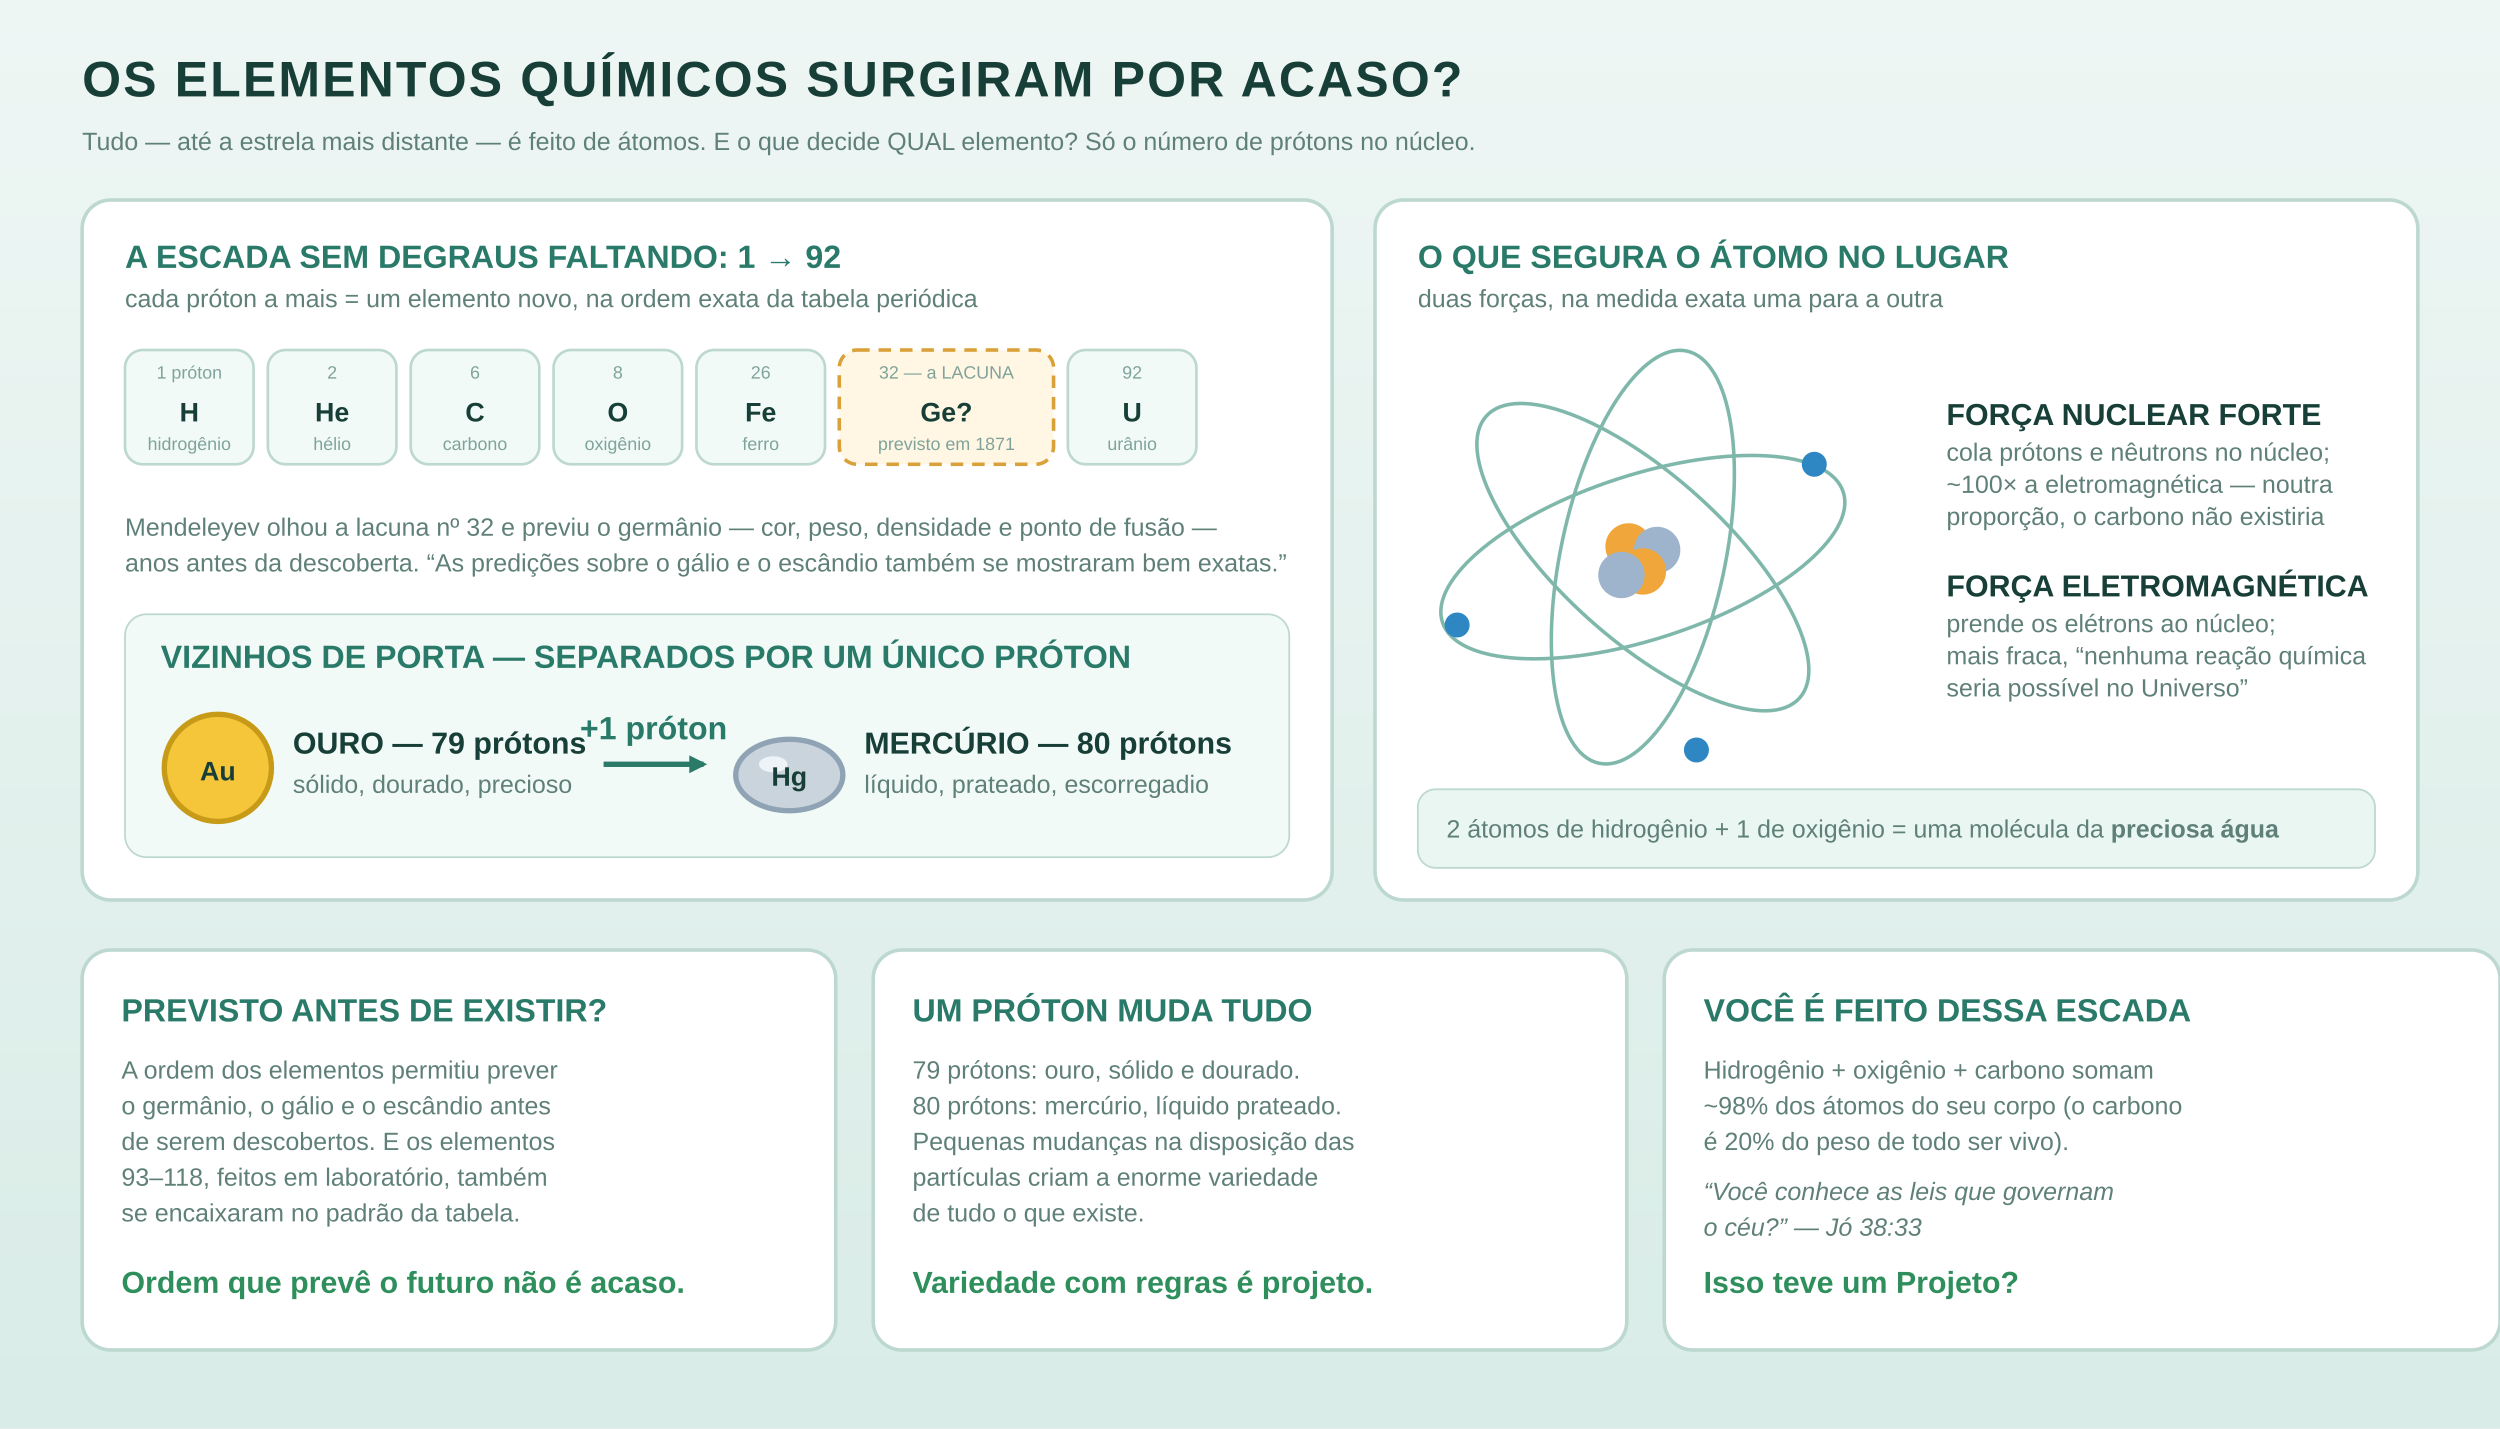
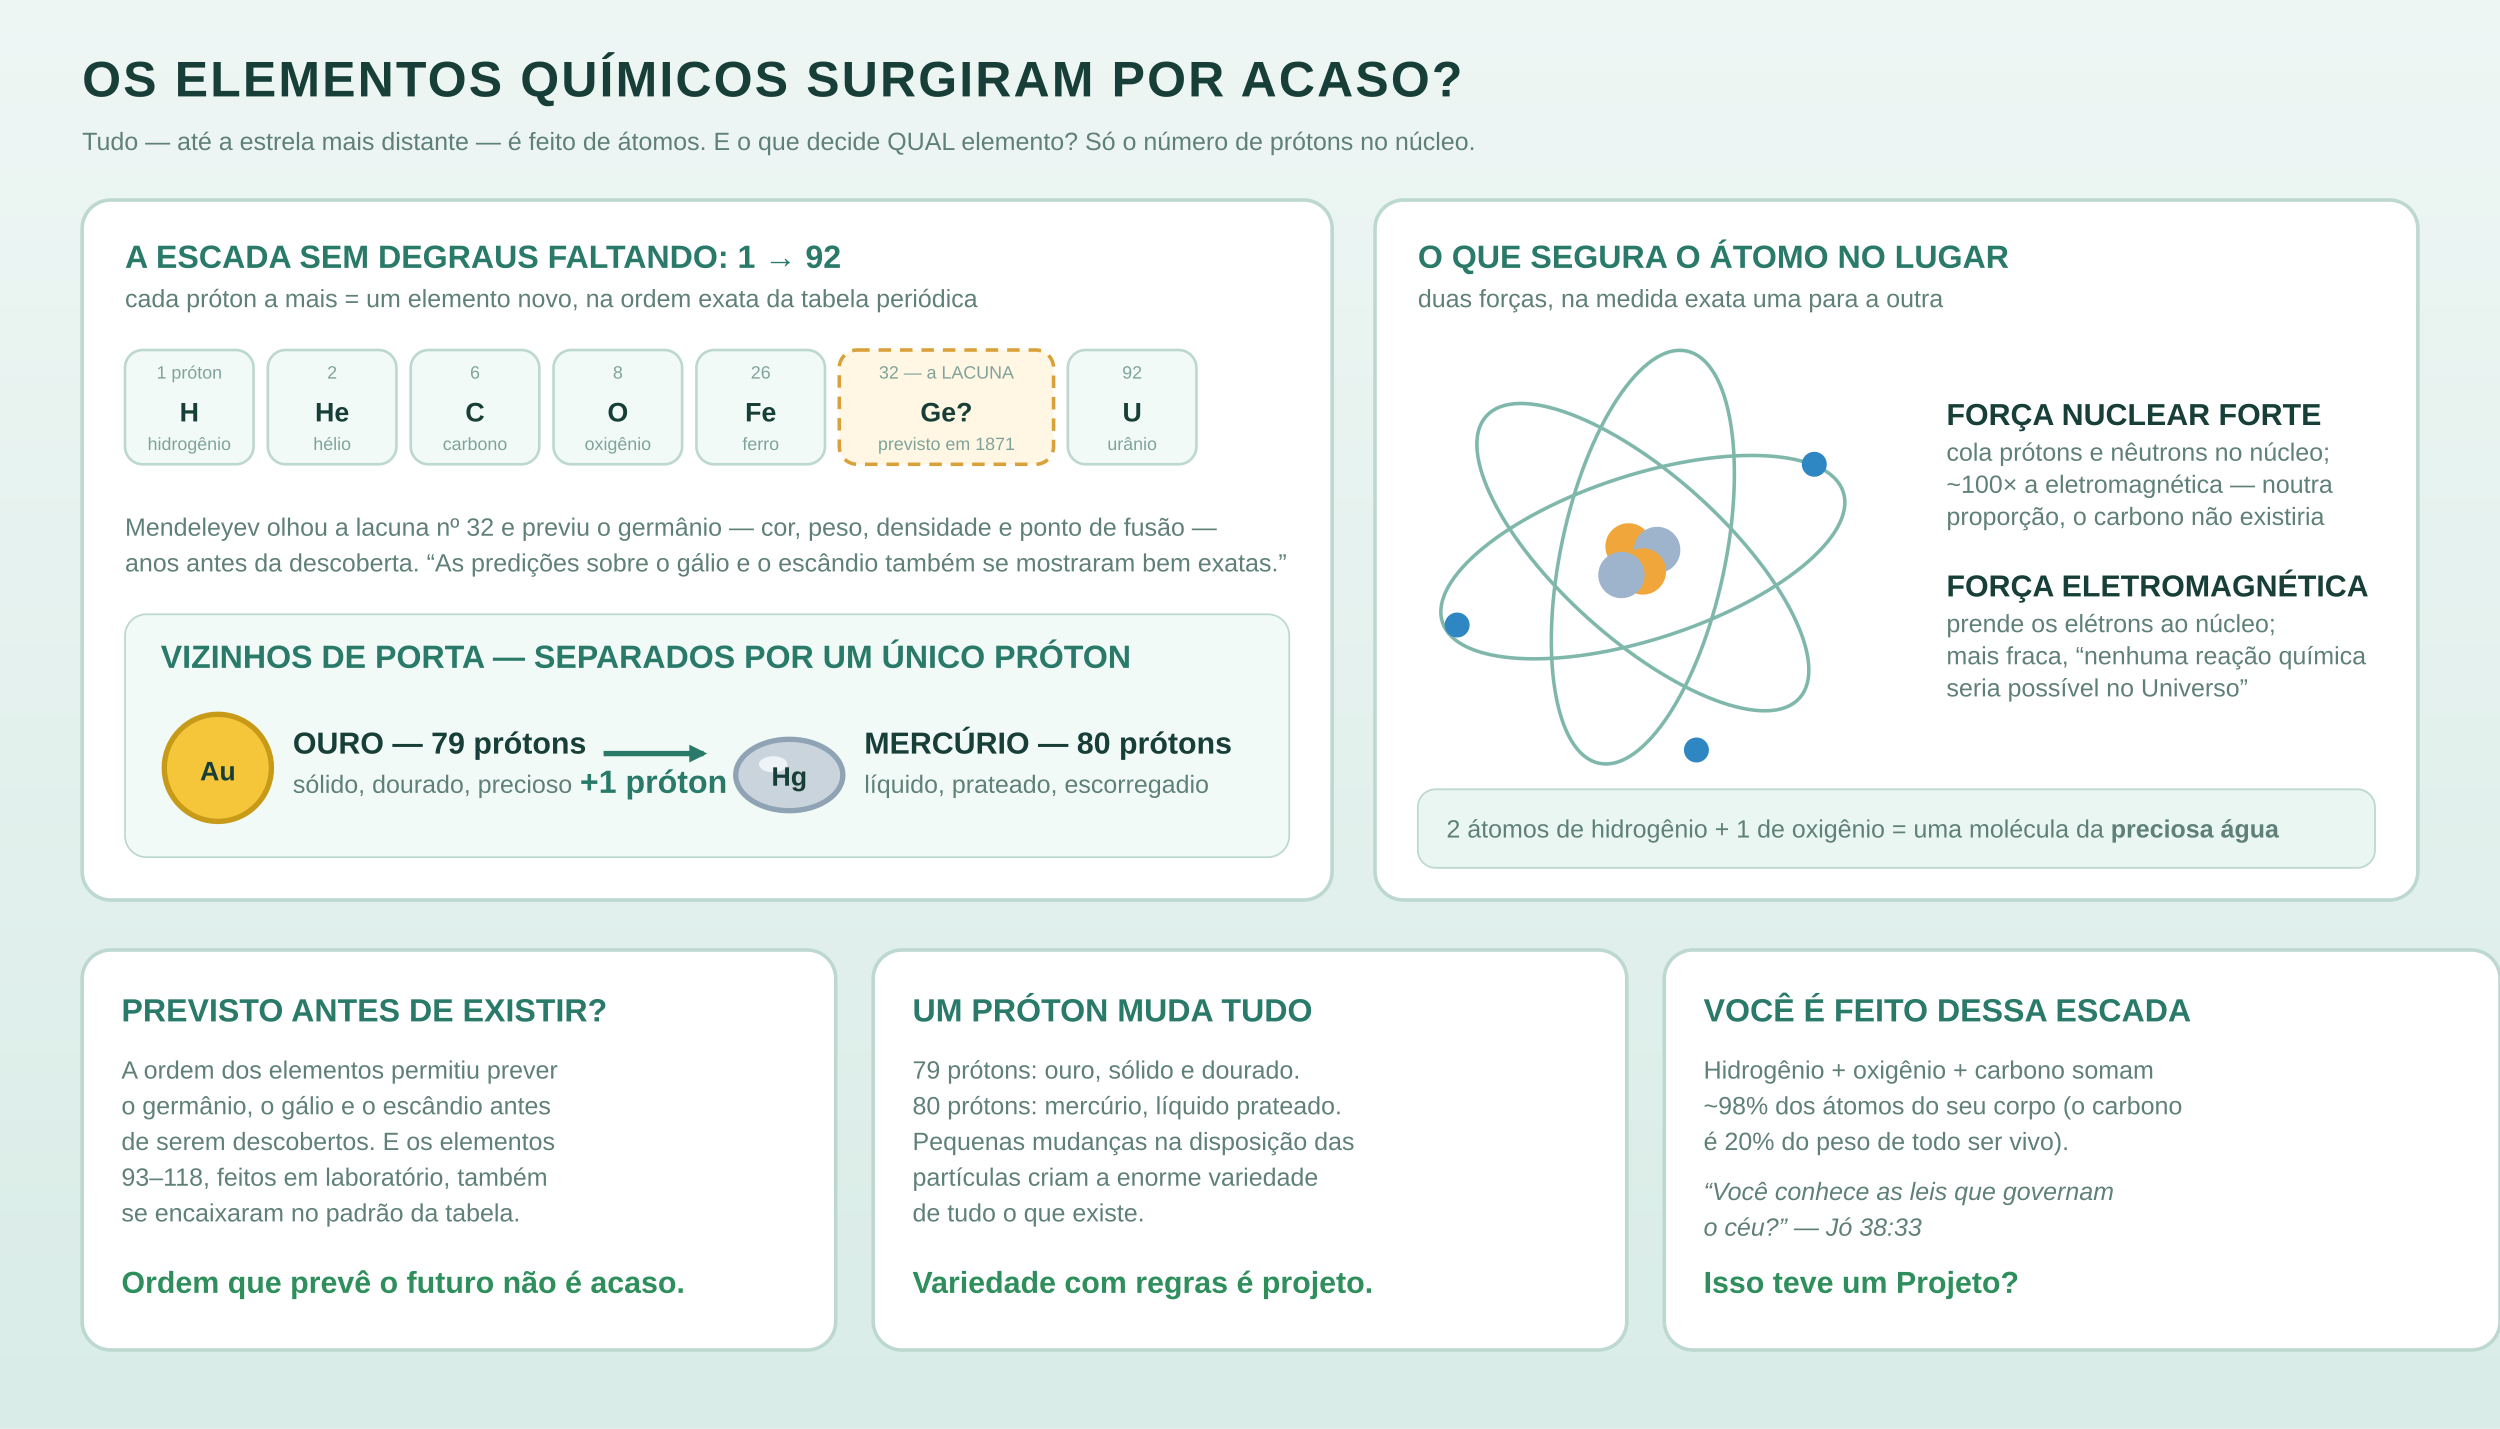
<svg xmlns="http://www.w3.org/2000/svg" viewBox="0 0 1400 800" width="1400" height="800" role="img" aria-labelledby="tit desc" font-family="'Segoe UI', 'Helvetica Neue', Arial, sans-serif">
  <defs>
    <linearGradient id="fundo" x1="0" y1="0" x2="0" y2="1">
      <stop offset="0" stop-color="#eef6f4" />
      <stop offset="1" stop-color="#d9ece7" />
    </linearGradient>
    <marker id="s-2a7a6a" viewBox="0 0 10 10" refX="8" refY="5" markerWidth="10" markerHeight="10" markerUnits="userSpaceOnUse" orient="auto">
      <path d="M0 0 L10 5 L0 10 z" fill="#2a7a6a" />
    </marker>
  </defs>
  <style>
        .cab    { fill:#173f37; font-size:28px; font-weight:800; letter-spacing:1.2px; }
        .rot    { fill:#2a7a6a; font-size:18px; font-weight:700; }
        .rotp   { fill:#5f8078; font-size:14px; }
        .painel { fill:#ffffff; stroke:#bcd8d0; stroke-width:2; }
        .num    { fill:#173f37; font-size:17px; font-weight:700; }
        .cel    { fill:#f2faf7; stroke:#bcd8d0; stroke-width:1.5; }
        .celtx  { fill:#173f37; font-size:15px; font-weight:700; text-anchor:middle; }
        .celz   { fill:#7fa39a; font-size:10px; text-anchor:middle; }
        .ok     { fill:#2f8f5c; }
    </style>
  <rect width="1400" height="800" fill="url(#fundo)" />
  <text class="cab" x="46" y="54">OS ELEMENTOS QUÍMICOS SURGIRAM POR ACASO?</text>
  <text class="rotp" x="46" y="84" font-size="17">
        Tudo — até a estrela mais distante — é feito de átomos. E o que decide QUAL elemento? Só o número de prótons no núcleo.
    </text>
  <g transform="translate(46,112)">
    <rect class="painel" x="0" y="0" width="700" height="392" rx="16" />
    <text class="rot" x="24" y="38">A ESCADA SEM DEGRAUS FALTANDO: 1 → 92</text>
    <text class="rotp" x="24" y="60">cada próton a mais = um elemento novo, na ordem exata da tabela periódica</text>
    <g transform="translate(24,84)">
      <g>
        <rect class="cel" width="72" height="64" rx="10" />
        <text class="celz" x="36" y="16">1 próton</text>
        <text class="celtx" x="36" y="40" font-size="20">H</text>
        <text class="celz" x="36" y="56">hidrogênio</text>
      </g>
      <g transform="translate(80,0)">
        <rect class="cel" width="72" height="64" rx="10" />
        <text class="celz" x="36" y="16">2</text>
        <text class="celtx" x="36" y="40" font-size="20">He</text>
        <text class="celz" x="36" y="56">hélio</text>
      </g>
      <g transform="translate(160,0)">
        <rect class="cel" width="72" height="64" rx="10" />
        <text class="celz" x="36" y="16">6</text>
        <text class="celtx" x="36" y="40" font-size="20">C</text>
        <text class="celz" x="36" y="56">carbono</text>
      </g>
      <g transform="translate(240,0)">
        <rect class="cel" width="72" height="64" rx="10" />
        <text class="celz" x="36" y="16">8</text>
        <text class="celtx" x="36" y="40" font-size="20">O</text>
        <text class="celz" x="36" y="56">oxigênio</text>
      </g>
      <g transform="translate(320,0)">
        <rect class="cel" width="72" height="64" rx="10" />
        <text class="celz" x="36" y="16">26</text>
        <text class="celtx" x="36" y="40" font-size="20">Fe</text>
        <text class="celz" x="36" y="56">ferro</text>
      </g>
      <g transform="translate(400,0)">
        <rect width="120" height="64" rx="10" fill="#fff6e3" stroke="#d9a13a" stroke-width="2" stroke-dasharray="7 5" />
        <text class="celz" x="60" y="16" fill="#b07714">32 — a LACUNA</text>
        <text class="celtx" x="60" y="40" font-size="20" fill="#b07714">Ge?</text>
        <text class="celz" x="60" y="56" fill="#b07714">previsto em 1871</text>
      </g>
      <g transform="translate(528,0)">
        <rect class="cel" width="72" height="64" rx="10" />
        <text class="celz" x="36" y="16">92</text>
        <text class="celtx" x="36" y="40" font-size="20">U</text>
        <text class="celz" x="36" y="56">urânio</text>
      </g>
    </g>
    <text class="rotp" x="24" y="188" font-size="15">
            Mendeleyev olhou a lacuna nº 32 e previu o germânio — cor, peso, densidade e ponto de fusão —
        </text>
    <text class="rotp" x="24" y="208" font-size="15">
            anos antes da descoberta. “As predições sobre o gálio e o escândio também se mostraram bem exatas.”
        </text>
    <g transform="translate(24,232)">
      <rect width="652" height="136" rx="12" fill="#f2faf7" stroke="#bcd8d0" />
      <text class="rot" x="20" y="30" font-size="16">VIZINHOS DE PORTA — SEPARADOS POR UM ÚNICO PRÓTON</text>
      <g transform="translate(20,46)">
        <circle cx="32" cy="40" r="30" fill="#f5c53a" stroke="#c79a18" stroke-width="3" />
        <text class="celtx" x="32" y="47" font-size="18">Au</text>
        <text class="num" x="74" y="32" font-size="15">OURO — 79 prótons</text>
        <text class="rotp" x="74" y="54" font-size="13">sólido, dourado, precioso</text>
      </g>
      <g transform="translate(268,60)">
-         <line x1="0" y1="24" x2="56" y2="24" stroke="#2a7a6a" stroke-width="3" marker-end="url(#s-2a7a6a)" />
-         <text class="rot" x="28" y="10" font-size="14" text-anchor="middle">+1 próton</text>
+         <line x1="0" y1="18" x2="56" y2="18" stroke="#2a7a6a" stroke-width="3" marker-end="url(#s-2a7a6a)" />
+         <text class="rot" x="28" y="40" font-size="14" text-anchor="middle">+1 próton</text>
      </g>
      <g transform="translate(340,46)">
        <ellipse cx="32" cy="44" rx="30" ry="20" fill="#c9d4dd" stroke="#8fa3b5" stroke-width="3" />
        <ellipse cx="23" cy="38" rx="8" ry="4.5" fill="#eef3f7" />
        <text class="celtx" x="32" y="50" font-size="14">Hg</text>
        <text class="num" x="74" y="32" font-size="15">MERCÚRIO — 80 prótons</text>
        <text class="rotp" x="74" y="54" font-size="13">líquido, prateado, escorregadio</text>
      </g>
    </g>
  </g>
  <g transform="translate(770,112)">
    <rect class="painel" x="0" y="0" width="584" height="392" rx="16" />
    <text class="rot" x="24" y="38">O QUE SEGURA O ÁTOMO NO LUGAR</text>
    <text class="rotp" x="24" y="60">duas forças, na medida exata uma para a outra</text>
    <g transform="translate(150,200)">
      <ellipse rx="118" ry="46" fill="none" stroke="#7fb8ab" stroke-width="2" transform="rotate(-18)" />
      <ellipse rx="118" ry="46" fill="none" stroke="#7fb8ab" stroke-width="2" transform="rotate(42)" />
      <ellipse rx="118" ry="46" fill="none" stroke="#7fb8ab" stroke-width="2" transform="rotate(102)" />
      <circle cx="-8" cy="-6" r="13" fill="#f0a63a" />
      <circle cx="8" cy="-4" r="13" fill="#9db4cc" />
      <circle cx="0" cy="8" r="13" fill="#f0a63a" />
      <circle cx="-12" cy="10" r="13" fill="#9db4cc" />
      <circle cx="-104" cy="38" r="7" fill="#2e86c2" />
      <circle cx="96" cy="-52" r="7" fill="#2e86c2" />
      <circle cx="30" cy="108" r="7" fill="#2e86c2" />
    </g>
    <g transform="translate(320,110)">
      <text class="num" x="0" y="16" font-size="16" fill="#b07714">FORÇA NUCLEAR FORTE</text>
      <text class="rotp" x="0" y="36" font-size="14">cola prótons e nêutrons no núcleo;</text>
      <text class="rotp" x="0" y="54" font-size="14">~100× a eletromagnética — noutra</text>
      <text class="rotp" x="0" y="72" font-size="14">proporção, o carbono não existiria</text>
      <text class="num" x="0" y="112" font-size="16" fill="#1c6ea8">FORÇA ELETROMAGNÉTICA</text>
      <text class="rotp" x="0" y="132" font-size="14">prende os elétrons ao núcleo;</text>
      <text class="rotp" x="0" y="150" font-size="14">mais fraca, “nenhuma reação química</text>
      <text class="rotp" x="0" y="168" font-size="14">seria possível no Universo”</text>
    </g>
    <g transform="translate(24,330)">
      <rect width="536" height="44" rx="10" fill="#eaf6f1" stroke="#bcd8d0" />
      <text class="rotp" x="16" y="27" font-size="15">
                2 átomos de hidrogênio + 1 de oxigênio = uma molécula da <tspan font-weight="700">preciosa água</tspan>
      </text>
    </g>
  </g>
  <g transform="translate(46,532)">
    <g>
      <rect class="painel" width="422" height="224" rx="16" />
      <text class="rot" x="22" y="40">PREVISTO ANTES DE EXISTIR?</text>
      <text class="rotp" x="22" y="72" font-size="15">A ordem dos elementos permitiu prever</text>
      <text class="rotp" x="22" y="92" font-size="15">o germânio, o gálio e o escândio antes</text>
      <text class="rotp" x="22" y="112" font-size="15">de serem descobertos. E os elementos</text>
      <text class="rotp" x="22" y="132" font-size="15">93–118, feitos em laboratório, também</text>
      <text class="rotp" x="22" y="152" font-size="15">se encaixaram no padrão da tabela.</text>
      <text class="num ok" x="22" y="192" font-size="16">Ordem que prevê o futuro não é acaso.</text>
    </g>
    <g transform="translate(443,0)">
      <rect class="painel" width="422" height="224" rx="16" />
      <text class="rot" x="22" y="40">UM PRÓTON MUDA TUDO</text>
      <text class="rotp" x="22" y="72" font-size="15">79 prótons: ouro, sólido e dourado.</text>
      <text class="rotp" x="22" y="92" font-size="15">80 prótons: mercúrio, líquido prateado.</text>
      <text class="rotp" x="22" y="112" font-size="15">Pequenas mudanças na disposição das</text>
      <text class="rotp" x="22" y="132" font-size="15">partículas criam a enorme variedade</text>
      <text class="rotp" x="22" y="152" font-size="15">de tudo o que existe.</text>
      <text class="num ok" x="22" y="192" font-size="16">Variedade com regras é projeto.</text>
    </g>
    <g transform="translate(886,0)">
      <rect class="painel" width="468" height="224" rx="16" />
      <text class="rot" x="22" y="40">VOCÊ É FEITO DESSA ESCADA</text>
      <text class="rotp" x="22" y="72" font-size="15">Hidrogênio + oxigênio + carbono somam</text>
      <text class="rotp" x="22" y="92" font-size="15">~98% dos átomos do seu corpo (o carbono</text>
      <text class="rotp" x="22" y="112" font-size="15">é 20% do peso de todo ser vivo).</text>
      <text class="rotp" x="22" y="140" font-size="15" font-style="italic">“Você conhece as leis que governam</text>
      <text class="rotp" x="22" y="160" font-size="15" font-style="italic">o céu?” — Jó 38:33</text>
      <text class="num ok" x="22" y="192" font-size="16">Isso teve um Projeto?</text>
    </g>
  </g>
</svg>
